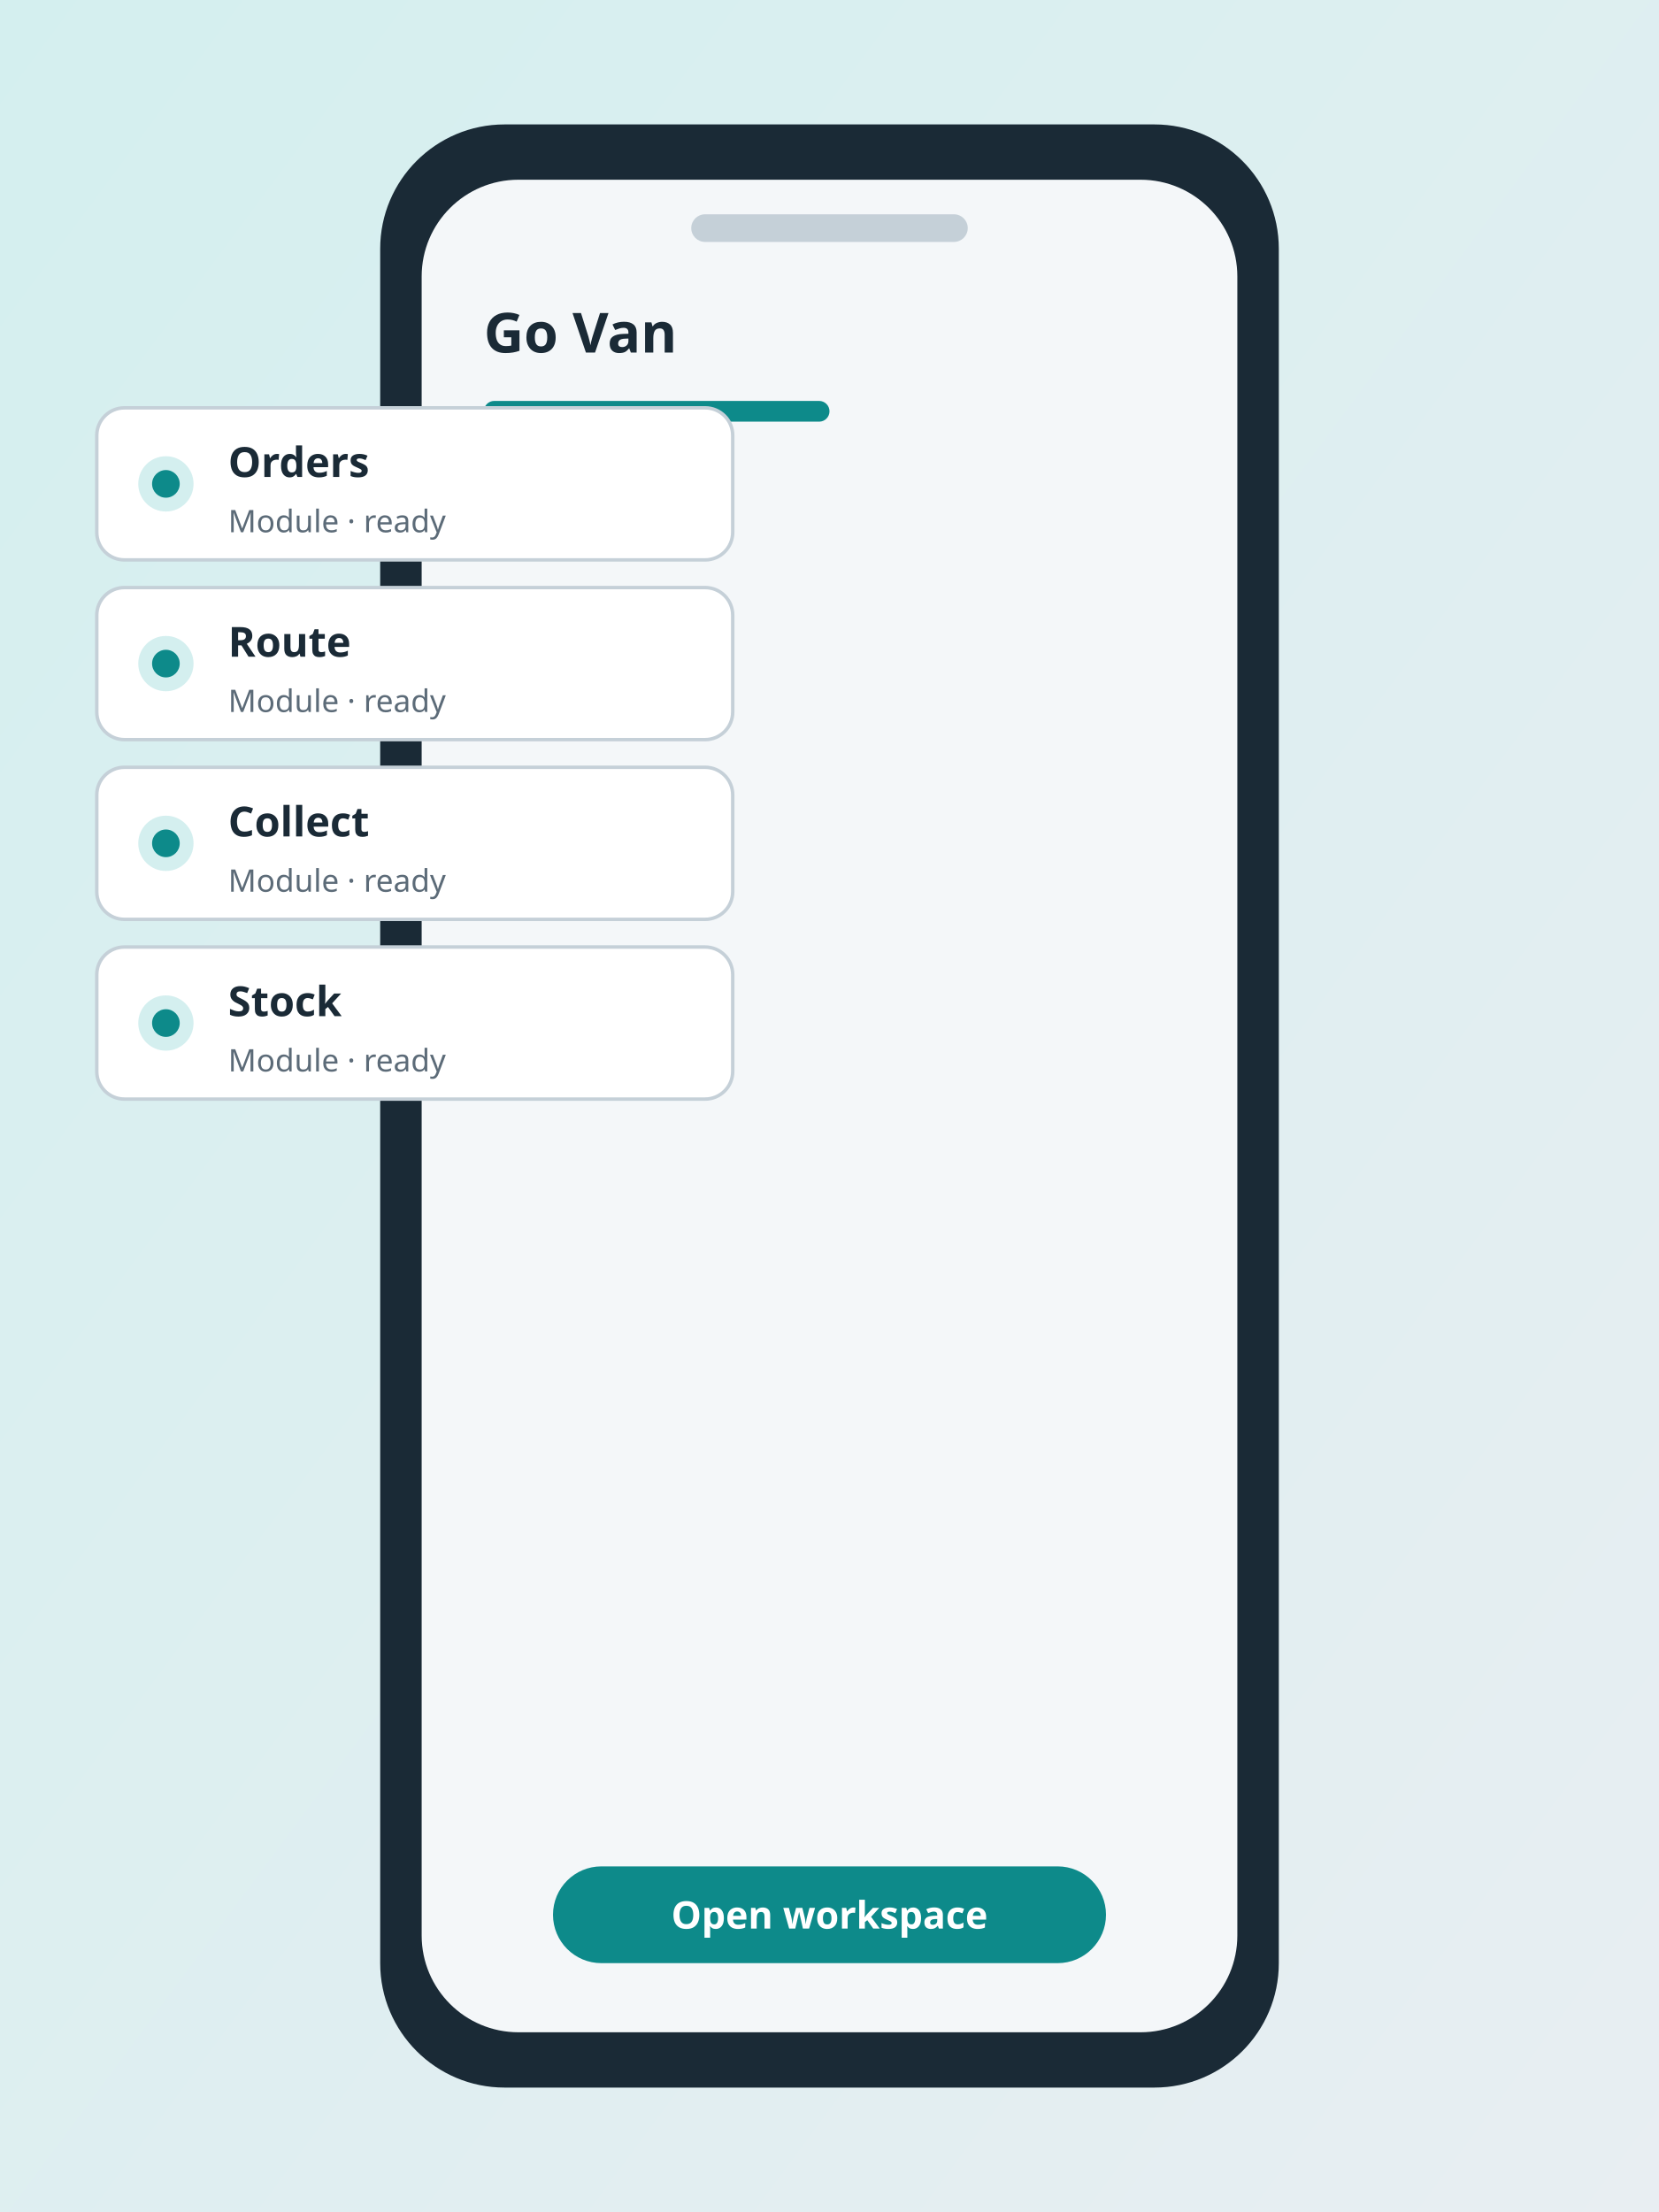
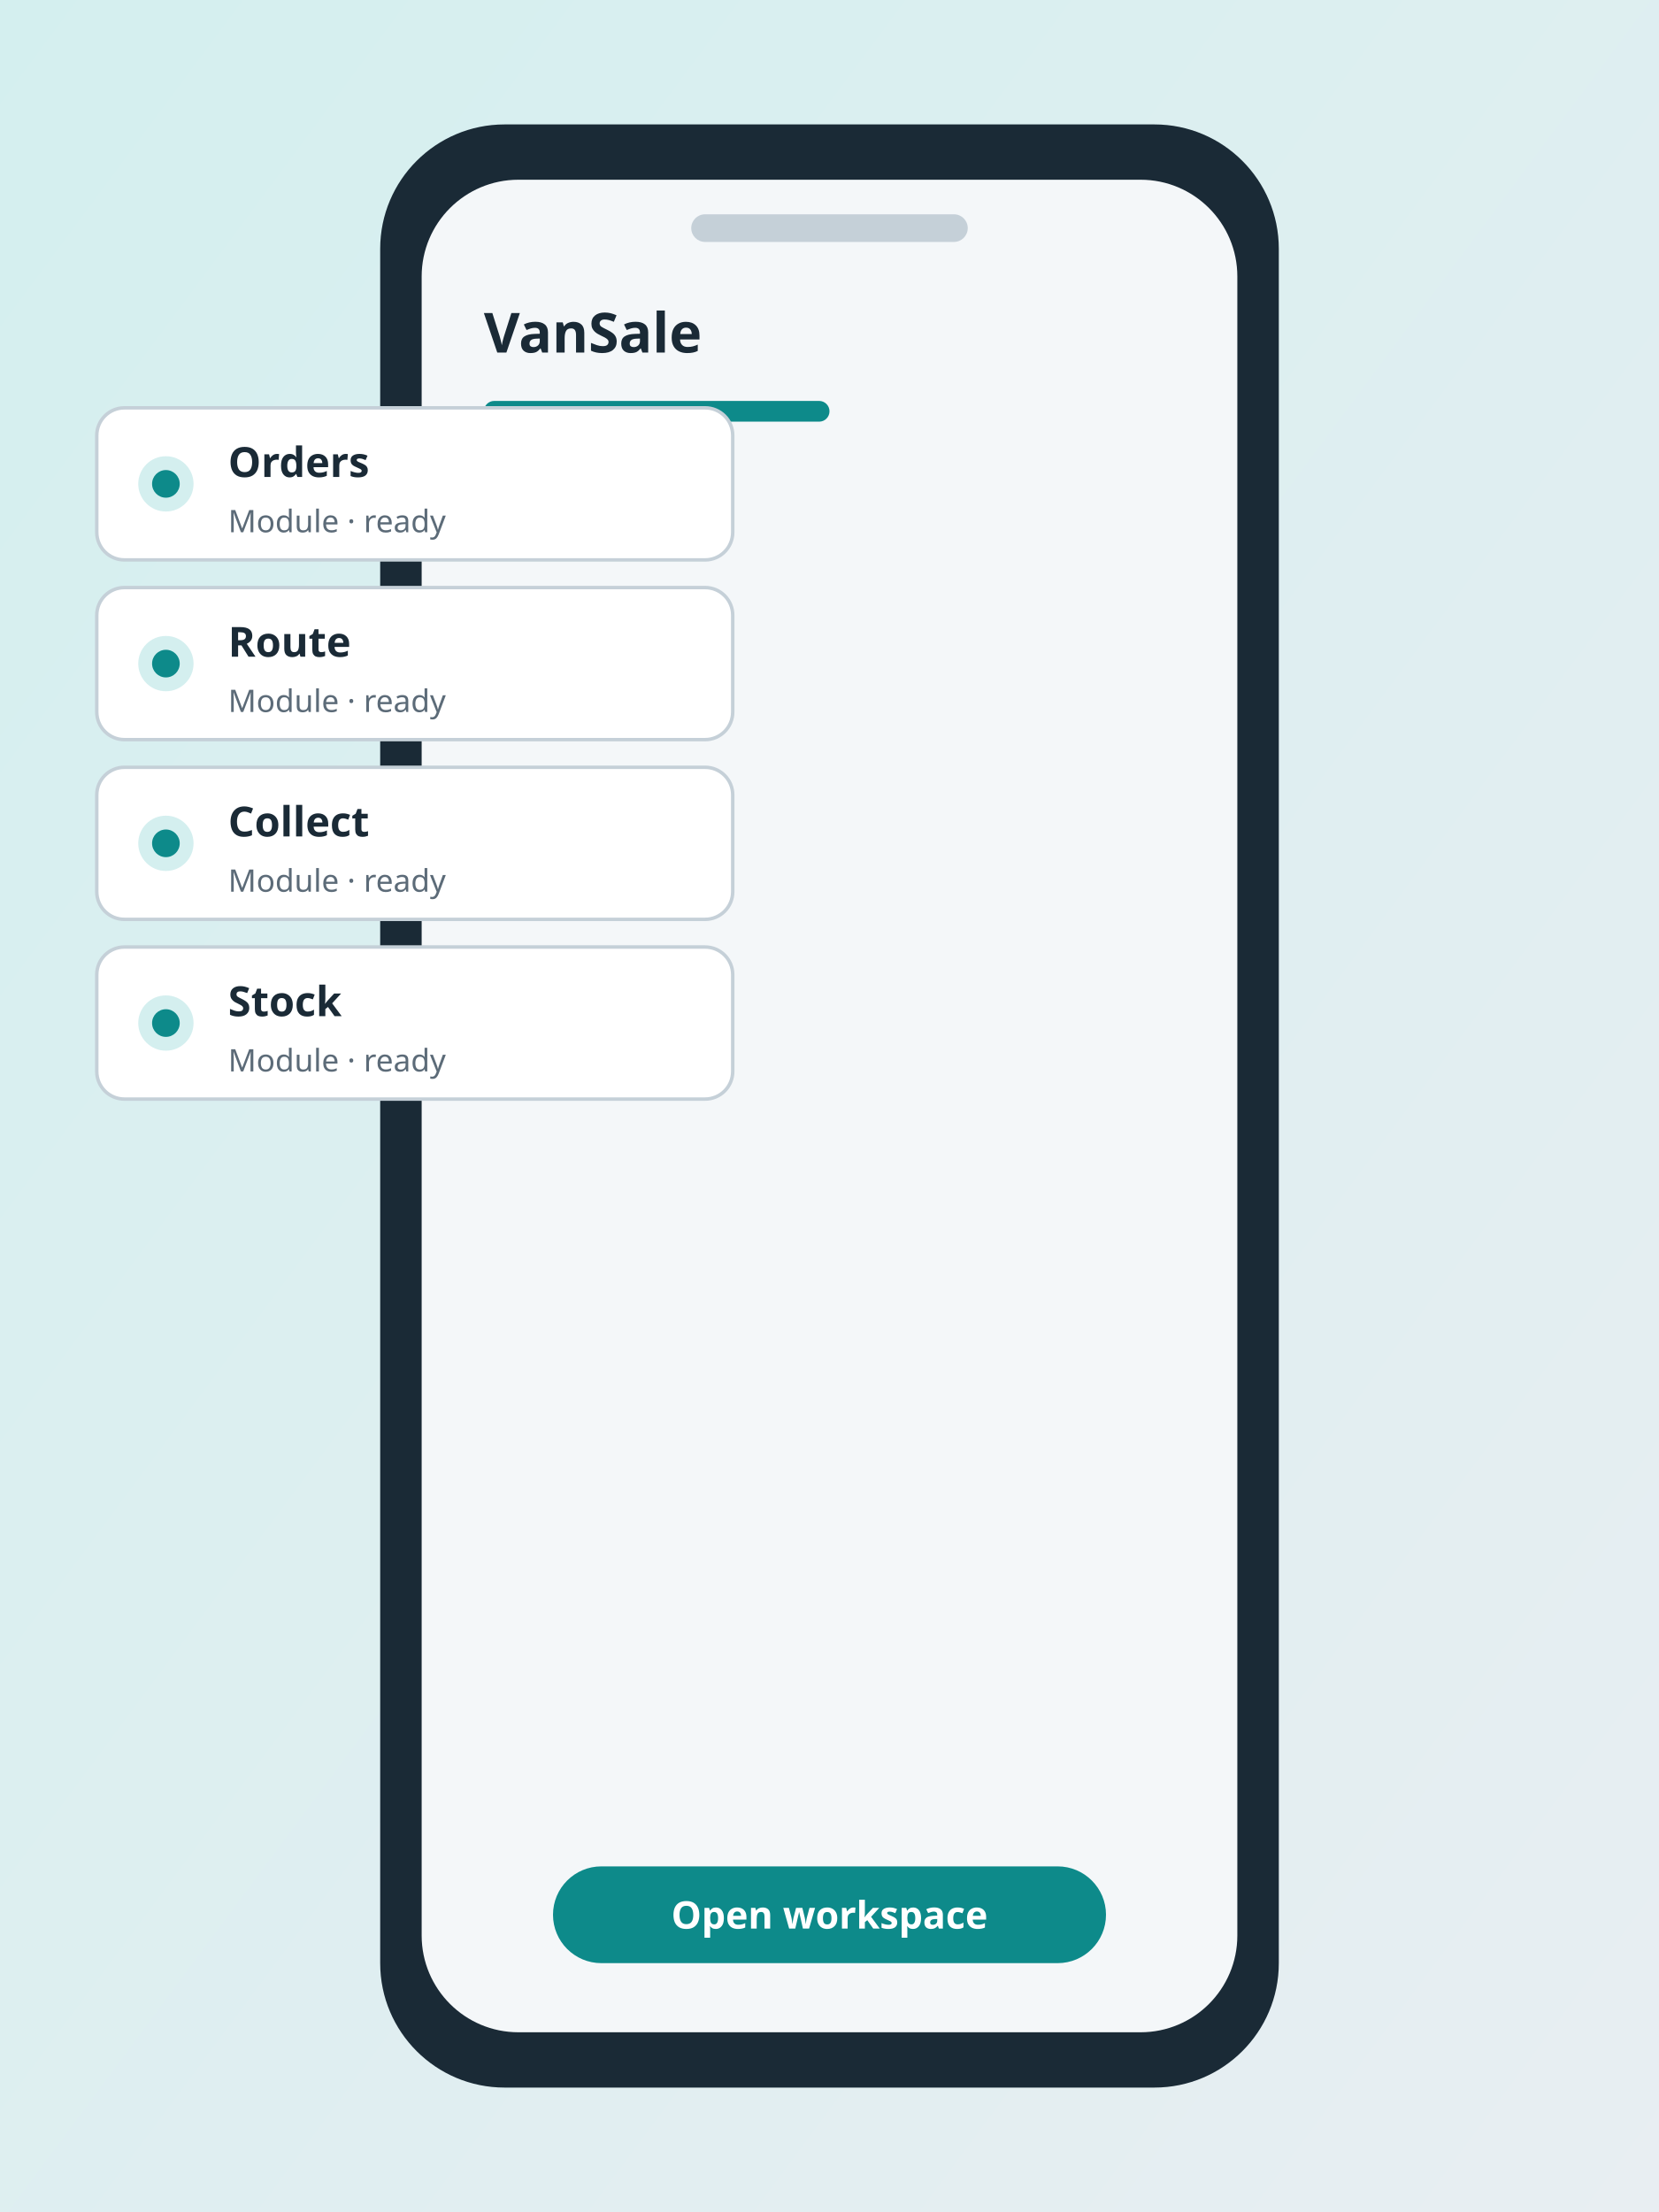
- <svg xmlns="http://www.w3.org/2000/svg" width="480" height="640" viewBox="0 0 480 640" role="img" aria-label="Go Van app preview">
+ <svg xmlns="http://www.w3.org/2000/svg" width="480" height="640" viewBox="0 0 480 640" role="img" aria-label="ZatGo VanSale app preview">
  <defs>
-     <linearGradient id="bg-go-van" x1="0" y1="0" x2="1" y2="1">
+     <linearGradient id="bg-vansale" x1="0" y1="0" x2="1" y2="1">
      <stop offset="0%" stop-color="#d4efef" />
      <stop offset="100%" stop-color="#e8eef2" />
    </linearGradient>
  </defs>
-   <rect width="480" height="640" fill="url(#bg-go-van)" />
+   <rect width="480" height="640" fill="url(#bg-vansale)" />
  <rect x="110" y="36" width="260" height="568" rx="36" fill="#1a2a36" />
  <rect x="122" y="52" width="236" height="536" rx="28" fill="#f4f7f9" />
  <rect x="200" y="62" width="80" height="8" rx="4" fill="#c5d0d8" />
-   <text x="140" y="102" font-family="system-ui,sans-serif" font-size="16" font-weight="700" fill="#1a2a36">Go Van</text>
+   <text x="140" y="102" font-family="system-ui,sans-serif" font-size="16" font-weight="700" fill="#1a2a36">VanSale</text>
  <rect x="140" y="116" width="100" height="6" rx="3" fill="#0d8a8a" />
  <rect x="28" y="118" width="184" height="44" rx="8" fill="#ffffff" stroke="#c5d0d8" />
  <circle cx="48" cy="140" r="8" fill="#d4efef" />
  <circle cx="48" cy="140" r="4" fill="#0d8a8a" />
  <text x="66" y="138" font-family="system-ui,sans-serif" font-size="12" font-weight="600" fill="#1a2a36">Orders</text>
  <text x="66" y="154" font-family="system-ui,sans-serif" font-size="9" fill="#5c6b78">Module · ready</text>
  <rect x="28" y="170" width="184" height="44" rx="8" fill="#ffffff" stroke="#c5d0d8" />
  <circle cx="48" cy="192" r="8" fill="#d4efef" />
  <circle cx="48" cy="192" r="4" fill="#0d8a8a" />
  <text x="66" y="190" font-family="system-ui,sans-serif" font-size="12" font-weight="600" fill="#1a2a36">Route</text>
  <text x="66" y="206" font-family="system-ui,sans-serif" font-size="9" fill="#5c6b78">Module · ready</text>
  <rect x="28" y="222" width="184" height="44" rx="8" fill="#ffffff" stroke="#c5d0d8" />
  <circle cx="48" cy="244" r="8" fill="#d4efef" />
  <circle cx="48" cy="244" r="4" fill="#0d8a8a" />
  <text x="66" y="242" font-family="system-ui,sans-serif" font-size="12" font-weight="600" fill="#1a2a36">Collect</text>
  <text x="66" y="258" font-family="system-ui,sans-serif" font-size="9" fill="#5c6b78">Module · ready</text>
  <rect x="28" y="274" width="184" height="44" rx="8" fill="#ffffff" stroke="#c5d0d8" />
  <circle cx="48" cy="296" r="8" fill="#d4efef" />
  <circle cx="48" cy="296" r="4" fill="#0d8a8a" />
  <text x="66" y="294" font-family="system-ui,sans-serif" font-size="12" font-weight="600" fill="#1a2a36">Stock</text>
  <text x="66" y="310" font-family="system-ui,sans-serif" font-size="9" fill="#5c6b78">Module · ready</text>
  <rect x="160" y="540" width="160" height="28" rx="14" fill="#0d8a8a" />
  <text x="240" y="558" text-anchor="middle" font-family="system-ui,sans-serif" font-size="11" font-weight="600" fill="#ffffff">Open workspace</text>
</svg>
